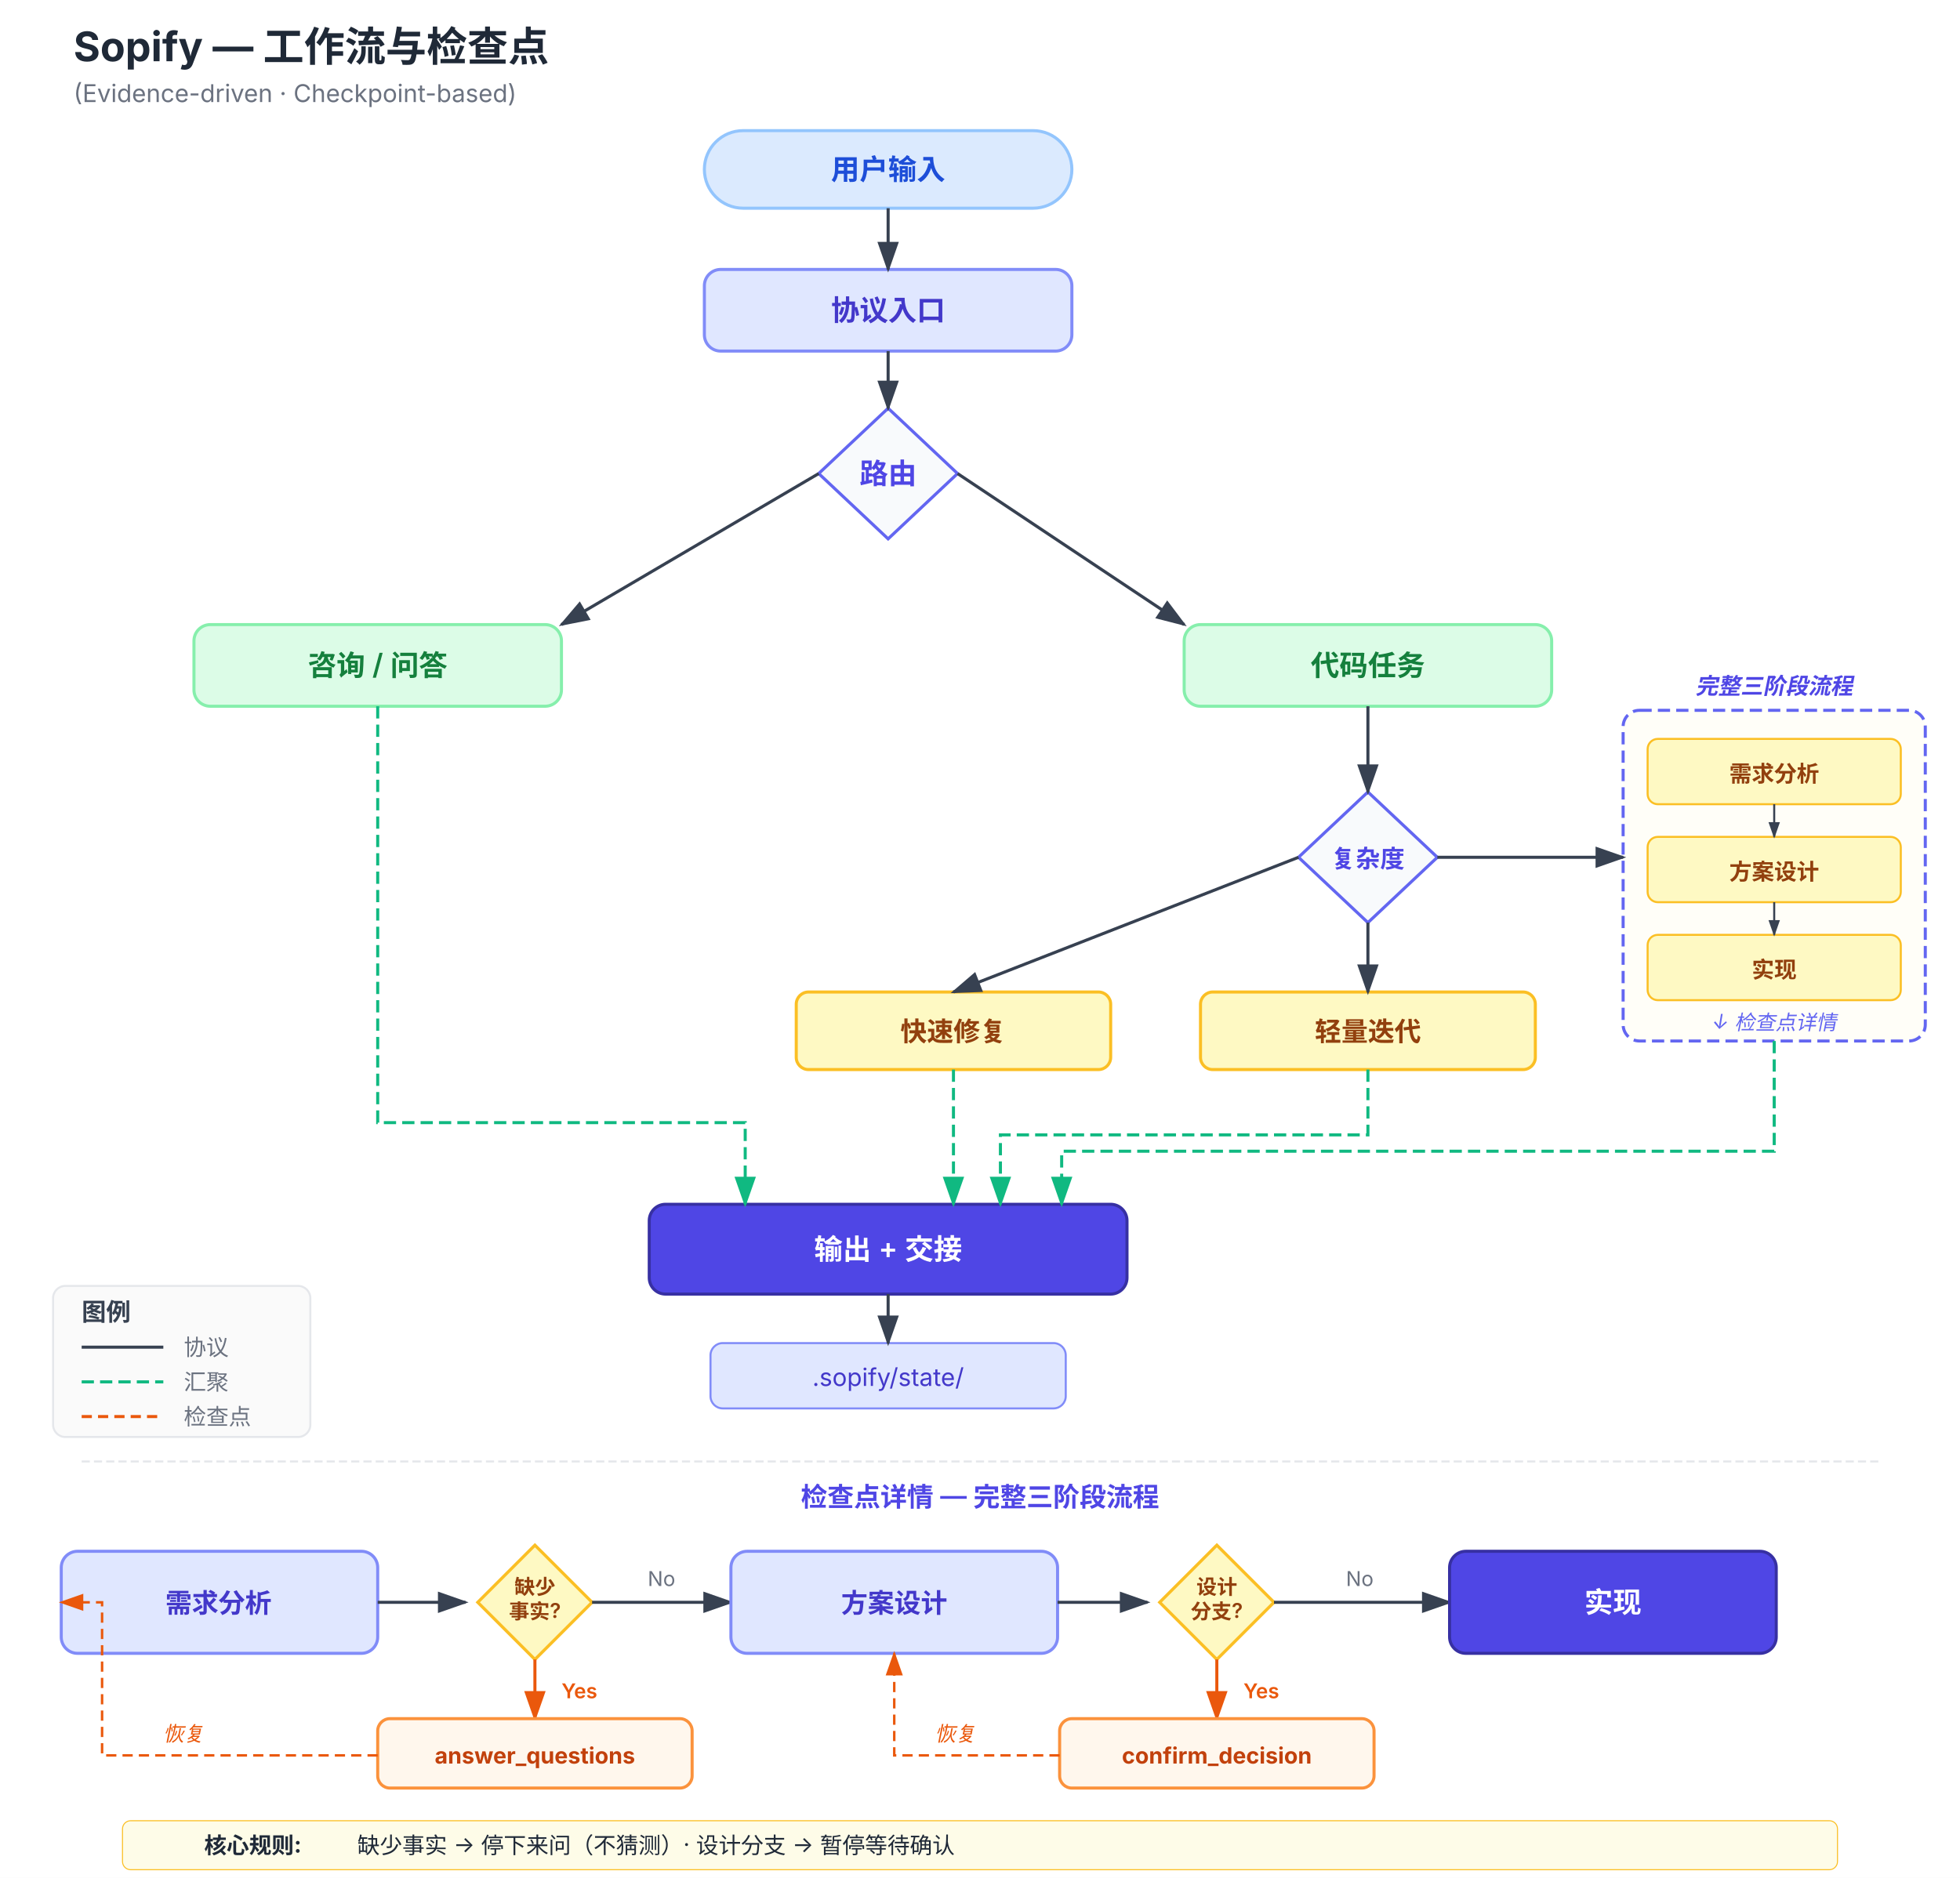
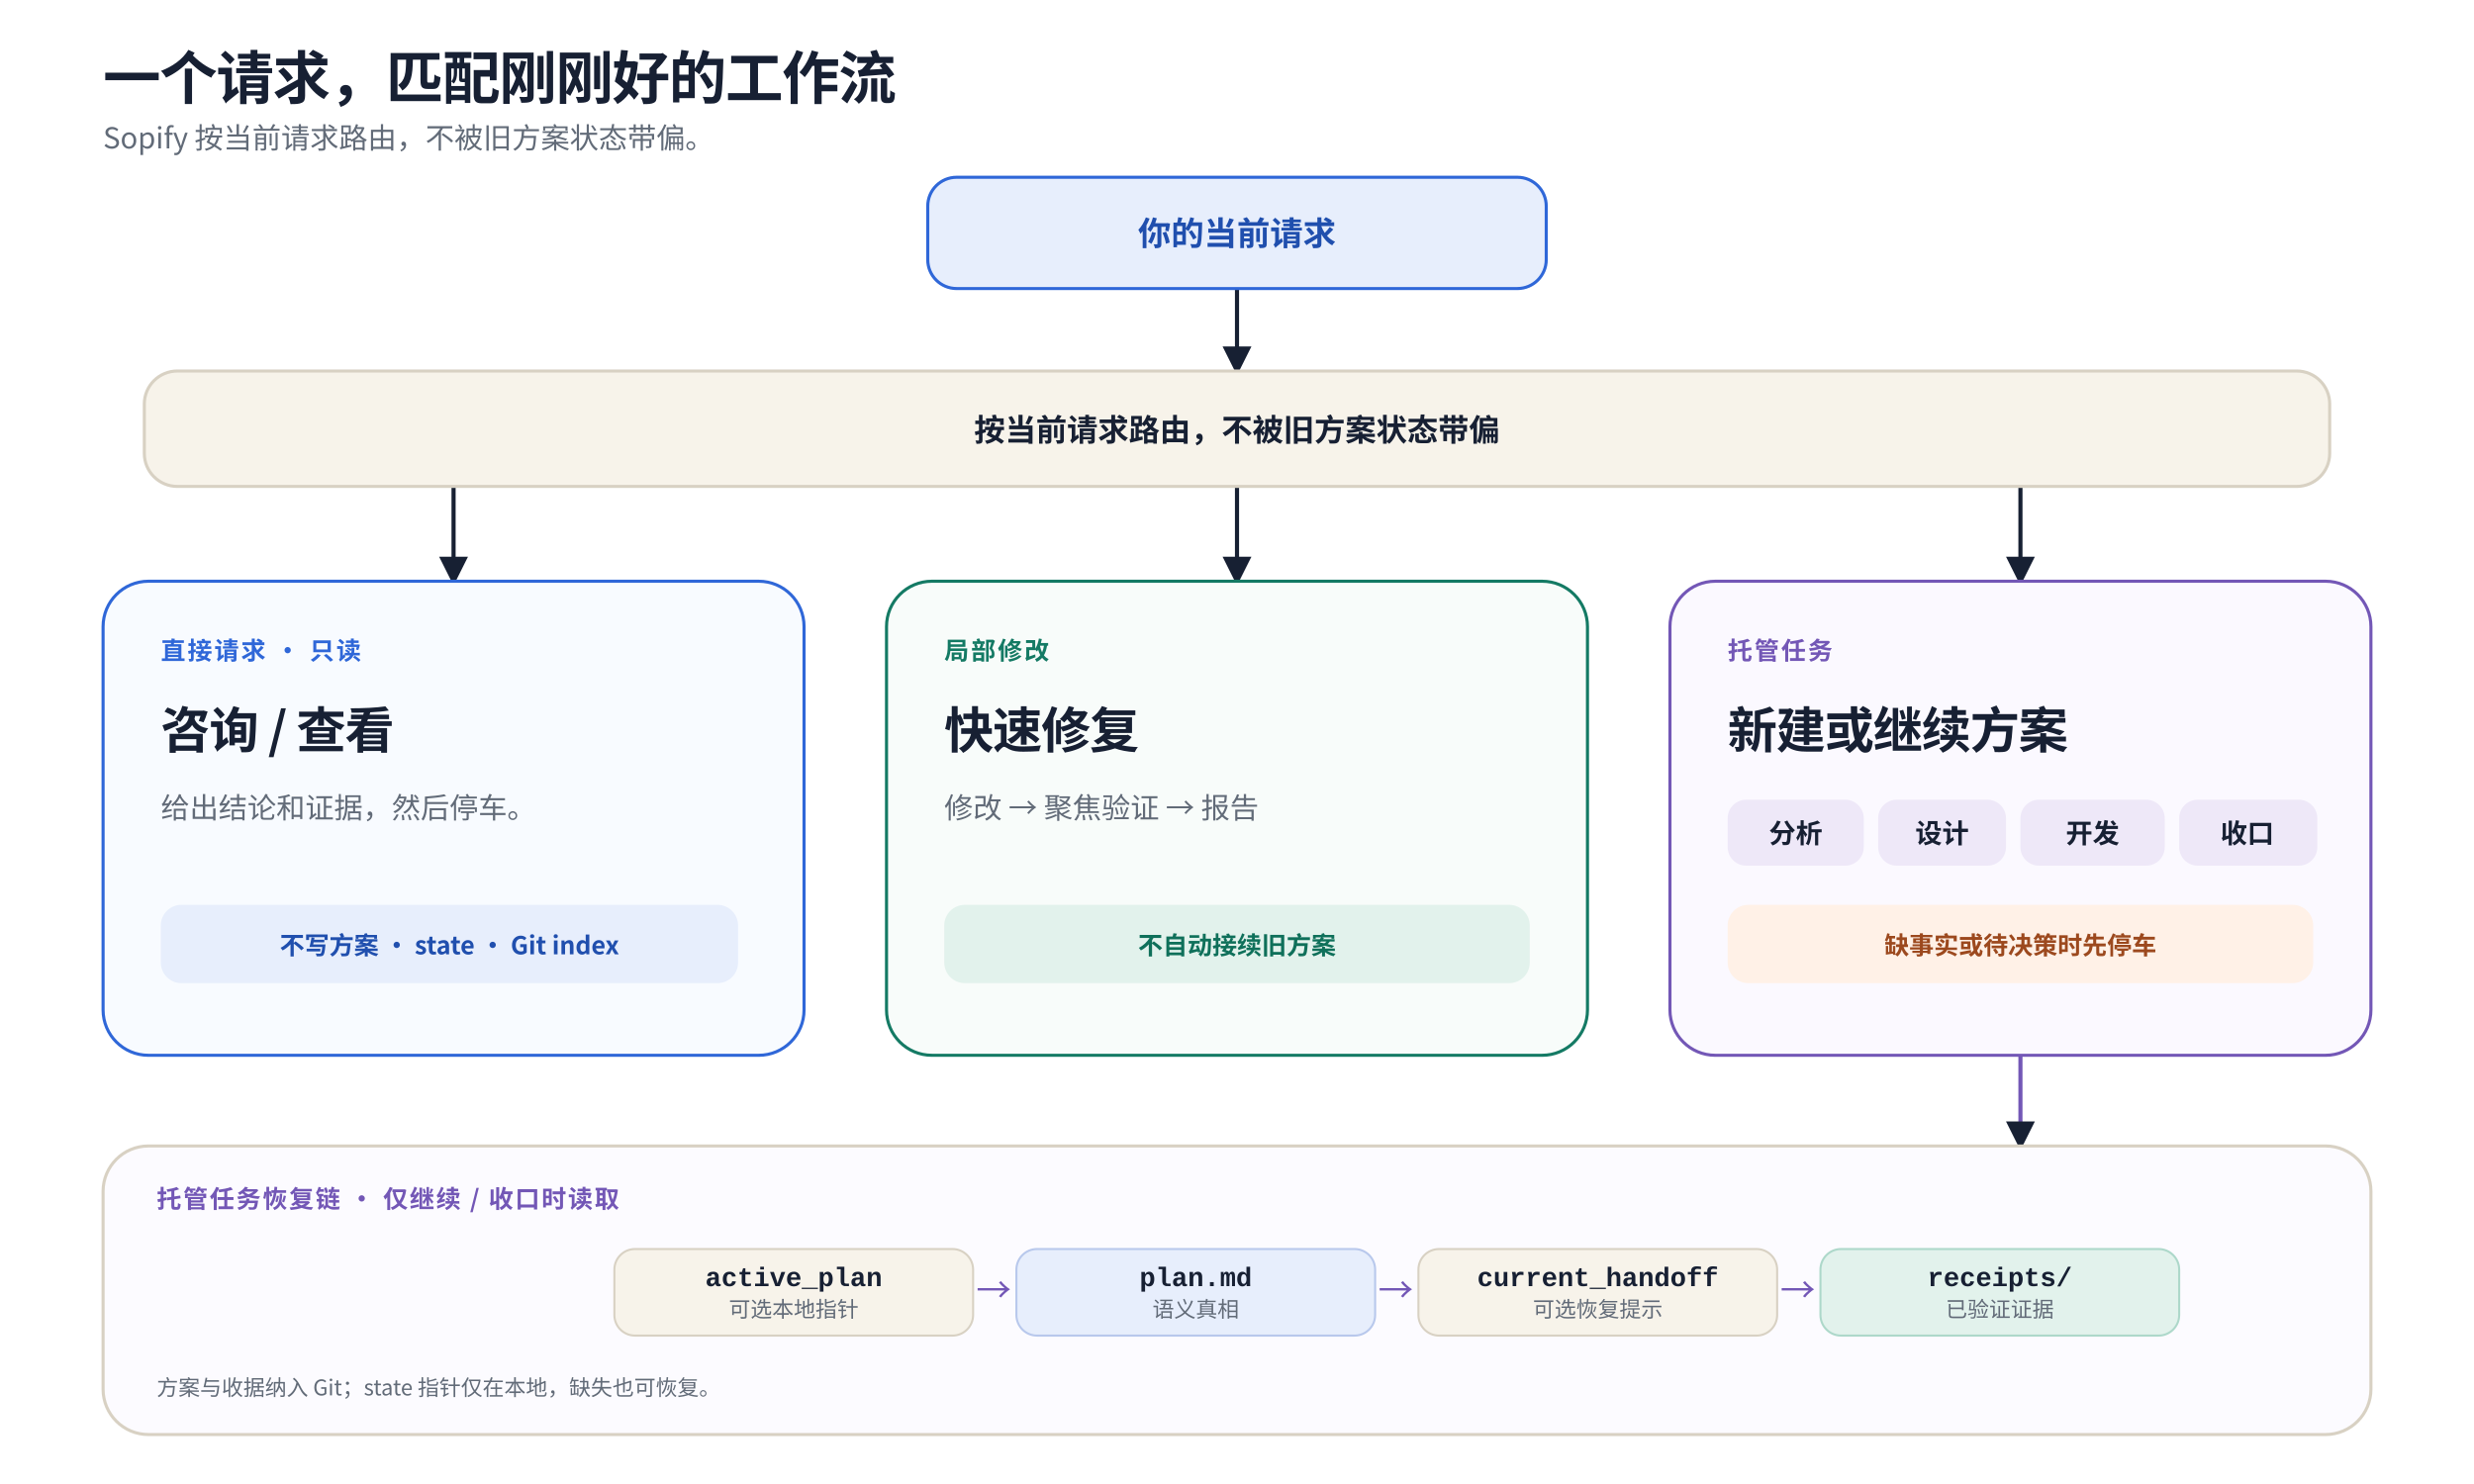
- <svg xmlns="http://www.w3.org/2000/svg" viewBox="0 0 960 920">
-   <style>
-   text { font-family: -apple-system, BlinkMacSystemFont, 'Segoe UI', 'PingFang SC', 'Microsoft YaHei', sans-serif; }
- </style>
+ <svg xmlns="http://www.w3.org/2000/svg" viewBox="0 0 1200 720" role="img" aria-labelledby="title desc" data-quality-profile="showcase" data-max-bends-per-edge="2" data-max-total-bends="8" data-max-route-stretch="1.35" data-max-bridged-crossings="0" data-min-node-gap="40" data-min-container-gutter="20" data-min-label-clearance="4" data-min-segment-length="16">
  <defs>
-     <marker id="arr" viewBox="0 0 10 7" refX="9" refY="3.5" markerWidth="10" markerHeight="7" orient="auto">
-       <polygon points="0 0, 10 3.5, 0 7" fill="#374151" />
+     <marker id="arrow-ink" viewBox="0 0 10 10" refX="8.5" refY="5" markerWidth="7" markerHeight="7" orient="auto-start-reverse">
+       <path d="M 0 0 L 10 5 L 0 10 z" fill="#172033" />
    </marker>
-     <marker id="arr-sm" viewBox="0 0 10 7" refX="9" refY="3.5" markerWidth="8" markerHeight="6" orient="auto">
-       <polygon points="0 0, 10 3.5, 0 7" fill="#374151" />
-     </marker>
-     <marker id="arr-g" viewBox="0 0 10 7" refX="9" refY="3.5" markerWidth="10" markerHeight="7" orient="auto">
-       <polygon points="0 0, 10 3.5, 0 7" fill="#10b981" />
-     </marker>
-     <marker id="arr-o" viewBox="0 0 10 7" refX="9" refY="3.5" markerWidth="10" markerHeight="7" orient="auto">
-       <polygon points="0 0, 10 3.5, 0 7" fill="#ea580c" />
-     </marker>
+     <style>
+       .sans { font-family: -apple-system, BlinkMacSystemFont, "PingFang SC", "Noto Sans CJK SC", "Microsoft YaHei", sans-serif; }
+       .mono { font-family: "SFMono-Regular", Consolas, "Liberation Mono", monospace; }
+       .title { font-size: 28px; font-weight: 760; letter-spacing: -0.02em; fill: #172033; }
+       .subtitle { font-size: 14px; fill: #626b78; }
+       .lane { font-size: 12px; font-weight: 760; letter-spacing: 0.08em; }
+       .name { font-size: 24px; font-weight: 760; letter-spacing: -0.02em; fill: #172033; }
+       .copy { font-size: 14px; fill: #626b78; }
+       .badge { font-size: 12px; font-weight: 680; }
+       .step { font-size: 13px; font-weight: 700; fill: #172033; }
+       .rail-title { font-size: 12px; font-weight: 760; letter-spacing: 0.07em; fill: #7357b6; }
+       .rail-name { font-size: 13px; font-weight: 720; fill: #172033; }
+       .rail-copy { font-size: 10.5px; fill: #626b78; }
+     </style>
  </defs>
-   <rect width="960" height="920" fill="#ffffff" />
-   <text x="36" y="30" font-size="20" font-weight="700" fill="#1f2937">Sopify — 工作流与检查点</text>
-   <text x="36" y="50" font-size="12" fill="#6b7280">(Evidence-driven · Checkpoint-based)</text>
-   <rect x="345" y="64" width="180" height="38" rx="19" fill="#dbeafe" stroke="#93c5fd" stroke-width="1.5" />
-   <text x="435" y="88" text-anchor="middle" font-size="14" font-weight="600" fill="#1d4ed8">用户输入</text>
-   <rect x="345" y="132" width="180" height="40" rx="8" fill="#e0e7ff" stroke="#818cf8" stroke-width="1.5" />
-   <text x="435" y="157" text-anchor="middle" font-size="14" font-weight="600" fill="#4338ca">协议入口</text>
-   <path d="M435,200 L469,232 L435,264 L401,232Z" fill="#f8fafc" stroke="#6366f1" stroke-width="1.5" />
-   <text x="435" y="237" text-anchor="middle" font-size="14" font-weight="600" fill="#4f46e5">路由</text>
-   <rect x="95" y="306" width="180" height="40" rx="8" fill="#dcfce7" stroke="#86efac" stroke-width="1.5" />
-   <text x="185" y="331" text-anchor="middle" font-size="14" font-weight="600" fill="#15803d">咨询 / 问答</text>
-   <rect x="580" y="306" width="180" height="40" rx="8" fill="#dcfce7" stroke="#86efac" stroke-width="1.5" />
-   <text x="670" y="331" text-anchor="middle" font-size="14" font-weight="600" fill="#15803d">代码任务</text>
-   <path d="M670,388 L704,420 L670,452 L636,420Z" fill="#f8fafc" stroke="#6366f1" stroke-width="1.5" />
-   <text x="670" y="425" text-anchor="middle" font-size="12" font-weight="600" fill="#4f46e5">复杂度</text>
-   <rect x="390" y="486" width="154" height="38" rx="6" fill="#fef9c3" stroke="#fbbf24" stroke-width="1.5" />
-   <text x="467" y="510" text-anchor="middle" font-size="13" font-weight="600" fill="#92400e">快速修复</text>
-   <rect x="588" y="486" width="164" height="38" rx="6" fill="#fef9c3" stroke="#fbbf24" stroke-width="1.5" />
-   <text x="670" y="510" text-anchor="middle" font-size="13" font-weight="600" fill="#92400e">轻量迭代</text>
-   <rect x="795" y="348" width="148" height="162" rx="8" fill="#fefce8" fill-opacity="0.3" stroke="#6366f1" stroke-width="1.5" stroke-dasharray="6,3" />
-   <text x="869" y="340" text-anchor="middle" font-size="11" font-weight="600" fill="#4f46e5" font-style="italic">完整三阶段流程</text>
-   <rect x="807" y="362" width="124" height="32" rx="5" fill="#fef9c3" stroke="#fbbf24" stroke-width="1" />
-   <text x="869" y="383" text-anchor="middle" font-size="11" font-weight="600" fill="#92400e">需求分析</text>
-   <rect x="807" y="410" width="124" height="32" rx="5" fill="#fef9c3" stroke="#fbbf24" stroke-width="1" />
-   <text x="869" y="431" text-anchor="middle" font-size="11" font-weight="600" fill="#92400e">方案设计</text>
-   <rect x="807" y="458" width="124" height="32" rx="5" fill="#fef9c3" stroke="#fbbf24" stroke-width="1" />
-   <text x="869" y="479" text-anchor="middle" font-size="11" font-weight="600" fill="#92400e">实现</text>
-   <text x="869" y="504" text-anchor="middle" font-size="10" fill="#6366f1" font-style="italic">↓ 检查点详情</text>
-   <rect x="318" y="590" width="234" height="44" rx="8" fill="#4f46e5" stroke="#3730a3" stroke-width="1.5" />
-   <text x="435" y="617" text-anchor="middle" font-size="14" font-weight="600" fill="#ffffff">输出 + 交接</text>
-   <rect x="348" y="658" width="174" height="32" rx="6" fill="#e0e7ff" stroke="#818cf8" stroke-width="1" />
-   <text x="435" y="679" text-anchor="middle" font-size="12" fill="#4338ca">.sopify/state/</text>
-   <line x1="435" y1="102" x2="435" y2="132" stroke="#374151" stroke-width="1.5" marker-end="url(#arr)" />
-   <line x1="435" y1="172" x2="435" y2="200" stroke="#374151" stroke-width="1.5" marker-end="url(#arr)" />
-   <line x1="401" y1="232" x2="275" y2="306" stroke="#374151" stroke-width="1.5" marker-end="url(#arr)" />
-   <line x1="469" y1="232" x2="580" y2="306" stroke="#374151" stroke-width="1.5" marker-end="url(#arr)" />
-   <line x1="670" y1="346" x2="670" y2="388" stroke="#374151" stroke-width="1.5" marker-end="url(#arr)" />
-   <line x1="636" y1="420" x2="467" y2="486" stroke="#374151" stroke-width="1.5" marker-end="url(#arr)" />
-   <line x1="670" y1="452" x2="670" y2="486" stroke="#374151" stroke-width="1.5" marker-end="url(#arr)" />
-   <line x1="704" y1="420" x2="795" y2="420" stroke="#374151" stroke-width="1.5" marker-end="url(#arr)" />
-   <line x1="869" y1="394" x2="869" y2="410" stroke="#374151" stroke-width="1" marker-end="url(#arr-sm)" />
-   <line x1="869" y1="442" x2="869" y2="458" stroke="#374151" stroke-width="1" marker-end="url(#arr-sm)" />
-   <line x1="435" y1="634" x2="435" y2="658" stroke="#374151" stroke-width="1.5" marker-end="url(#arr)" />
-   <path d="M185,346 L185,550 L365,550 L365,590" fill="none" stroke="#10b981" stroke-width="1.5" stroke-dasharray="6,3" marker-end="url(#arr-g)" />
-   <path d="M467,524 L467,590" fill="none" stroke="#10b981" stroke-width="1.5" stroke-dasharray="6,3" marker-end="url(#arr-g)" />
-   <path d="M670,524 L670,556 L490,556 L490,590" fill="none" stroke="#10b981" stroke-width="1.5" stroke-dasharray="6,3" marker-end="url(#arr-g)" />
-   <path d="M869,510 L869,564 L520,564 L520,590" fill="none" stroke="#10b981" stroke-width="1.5" stroke-dasharray="6,3" marker-end="url(#arr-g)" />
-   <line x1="40" y1="716" x2="920" y2="716" stroke="#e5e7eb" stroke-width="1" stroke-dasharray="4,2" />
-   <text x="480" y="738" text-anchor="middle" font-size="13" font-weight="600" fill="#4f46e5">检查点详情 — 完整三阶段流程</text>
-   <rect x="30" y="760" width="155" height="50" rx="8" fill="#e0e7ff" stroke="#818cf8" stroke-width="1.5" />
-   <text x="107" y="790" text-anchor="middle" font-size="13" font-weight="600" fill="#4338ca">需求分析</text>
-   <line x1="185" y1="785" x2="228" y2="785" stroke="#374151" stroke-width="1.5" marker-end="url(#arr)" />
-   <path d="M262,757 L290,785 L262,813 L234,785Z" fill="#fef9c3" stroke="#fbbf24" stroke-width="1.5" />
-   <text x="262" y="781" text-anchor="middle" font-size="10" font-weight="600" fill="#92400e">缺少</text>
-   <text x="262" y="793" text-anchor="middle" font-size="10" font-weight="600" fill="#92400e">事实?</text>
-   <line x1="290" y1="785" x2="358" y2="785" stroke="#374151" stroke-width="1.5" marker-end="url(#arr)" />
-   <text x="324" y="777" text-anchor="middle" font-size="10" fill="#6b7280">No</text>
-   <rect x="358" y="760" width="160" height="50" rx="8" fill="#e0e7ff" stroke="#818cf8" stroke-width="1.5" />
-   <text x="438" y="790" text-anchor="middle" font-size="13" font-weight="600" fill="#4338ca">方案设计</text>
-   <line x1="518" y1="785" x2="562" y2="785" stroke="#374151" stroke-width="1.5" marker-end="url(#arr)" />
-   <path d="M596,757 L624,785 L596,813 L568,785Z" fill="#fef9c3" stroke="#fbbf24" stroke-width="1.5" />
-   <text x="596" y="781" text-anchor="middle" font-size="10" font-weight="600" fill="#92400e">设计</text>
-   <text x="596" y="793" text-anchor="middle" font-size="10" font-weight="600" fill="#92400e">分支?</text>
-   <line x1="624" y1="785" x2="710" y2="785" stroke="#374151" stroke-width="1.5" marker-end="url(#arr)" />
-   <text x="666" y="777" text-anchor="middle" font-size="10" fill="#6b7280">No</text>
-   <rect x="710" y="760" width="160" height="50" rx="8" fill="#4f46e5" stroke="#3730a3" stroke-width="1.5" />
-   <text x="790" y="790" text-anchor="middle" font-size="14" font-weight="600" fill="#ffffff">实现</text>
-   <line x1="262" y1="813" x2="262" y2="842" stroke="#ea580c" stroke-width="1.5" marker-end="url(#arr-o)" />
-   <text x="275" y="832" font-size="10" font-weight="600" fill="#ea580c">Yes</text>
-   <line x1="596" y1="813" x2="596" y2="842" stroke="#ea580c" stroke-width="1.5" marker-end="url(#arr-o)" />
-   <text x="609" y="832" font-size="10" font-weight="600" fill="#ea580c">Yes</text>
-   <rect x="185" y="842" width="154" height="34" rx="6" fill="#fff7ed" stroke="#fb923c" stroke-width="1.5" />
-   <text x="262" y="864" text-anchor="middle" font-size="11" font-weight="700" fill="#c2410c">answer_questions</text>
-   <rect x="519" y="842" width="154" height="34" rx="6" fill="#fff7ed" stroke="#fb923c" stroke-width="1.5" />
-   <text x="596" y="864" text-anchor="middle" font-size="11" font-weight="700" fill="#c2410c">confirm_decision</text>
-   <path d="M185,860 L50,860 L50,785 L30,785" fill="none" stroke="#ea580c" stroke-width="1.2" stroke-dasharray="5,3" marker-end="url(#arr-o)" />
-   <text x="80" y="853" font-size="10" font-style="italic" fill="#ea580c">恢复</text>
-   <path d="M519,860 L438,860 L438,810" fill="none" stroke="#ea580c" stroke-width="1.2" stroke-dasharray="5,3" marker-end="url(#arr-o)" />
-   <text x="458" y="853" font-size="10" font-style="italic" fill="#ea580c">恢复</text>
-   <rect x="60" y="892" width="840" height="24" rx="4" fill="#fefce8" stroke="#fbbf24" stroke-width="0.5" />
-   <text x="100" y="908" font-size="11" font-weight="700" fill="#1f2937">核心规则:</text>
-   <text x="175" y="908" font-size="11" fill="#1f2937">缺少事实 → 停下来问（不猜测）· 设计分支 → 暂停等待确认</text>
-   <rect x="26" y="630" width="126" height="74" rx="6" fill="#fafafa" stroke="#e5e7eb" stroke-width="1" />
-   <text x="40" y="647" font-size="12" font-weight="600" fill="#374151">图例</text>
-   <line x1="40" y1="660" x2="80" y2="660" stroke="#374151" stroke-width="1.5" />
-   <text x="90" y="664" font-size="11" fill="#6b7280">协议</text>
-   <line x1="40" y1="677" x2="80" y2="677" stroke="#10b981" stroke-width="1.5" stroke-dasharray="6,3" />
-   <text x="90" y="681" font-size="11" fill="#6b7280">汇聚</text>
-   <line x1="40" y1="694" x2="80" y2="694" stroke="#ea580c" stroke-width="1.5" stroke-dasharray="5,3" />
-   <text x="90" y="698" font-size="11" fill="#6b7280">检查点</text>
+   <rect width="1200" height="720" fill="#ffffff" data-graph-role="background" />
+   <text x="50" y="48" class="sans title">一个请求，匹配刚刚好的工作流</text>
+   <text x="50" y="72" class="sans subtitle">Sopify 按当前请求路由，不被旧方案状态带偏。</text>
+   <path id="request-to-route" data-graph-role="edge" data-edge-id="request-to-route" data-source="request" data-target="route" data-bends="0" data-route-stretch="1" d="M 600 140 V 180" fill="none" stroke="#172033" stroke-width="2" marker-end="url(#arrow-ink)" />
+   <path id="route-to-direct" data-graph-role="edge" data-edge-id="route-to-direct" data-source="route" data-target="direct" data-bends="0" data-route-stretch="1" d="M 220 236 V 282" fill="none" stroke="#172033" stroke-width="2" marker-end="url(#arrow-ink)" />
+   <path id="route-to-quick" data-graph-role="edge" data-edge-id="route-to-quick" data-source="route" data-target="quick" data-bends="0" data-route-stretch="1" d="M 600 236 V 282" fill="none" stroke="#172033" stroke-width="2" marker-end="url(#arrow-ink)" />
+   <path id="route-to-managed" data-graph-role="edge" data-edge-id="route-to-managed" data-source="route" data-target="managed" data-bends="0" data-route-stretch="1" d="M 980 236 V 282" fill="none" stroke="#172033" stroke-width="2" marker-end="url(#arrow-ink)" />
+   <path id="managed-to-resume" data-graph-role="edge" data-edge-id="managed-to-resume" data-source="managed" data-target="resume-rail" data-bends="0" data-route-stretch="1" d="M 980 512 V 556" fill="none" stroke="#7357b6" stroke-width="2" marker-end="url(#arrow-ink)" />
+   <rect id="request" data-node-id="request" data-graph-role="node" x="450" y="86" width="300" height="54" rx="14" fill="#e7eefc" stroke="#2f67d8" stroke-width="1.5" />
+   <text x="600" y="119" text-anchor="middle" class="sans" font-size="16" font-weight="720" fill="#204fae">你的当前请求</text>
+   <rect id="route" data-node-id="route" data-graph-role="node" x="70" y="180" width="1060" height="56" rx="16" fill="#f7f3ea" stroke="#d8d1c3" stroke-width="1.5" />
+   <text x="600" y="214" text-anchor="middle" class="sans" font-size="15" font-weight="720" fill="#172033">按当前请求路由，不被旧方案状态带偏</text>
+   <rect id="direct" data-node-id="direct" data-graph-role="node" x="50" y="282" width="340" height="230" rx="22" fill="#f8fbff" stroke="#2f67d8" stroke-width="1.5" />
+   <text x="78" y="320" class="sans lane" fill="#2f67d8">直接请求 · 只读</text>
+   <text x="78" y="363" class="sans name">咨询 / 查看</text>
+   <text x="78" y="397" class="sans copy">给出结论和证据，然后停车。</text>
+   <rect x="78" y="439" width="280" height="38" rx="10" fill="#e7eefc" data-graph-role="reserved" />
+   <text x="218" y="463" text-anchor="middle" class="sans badge" fill="#204fae">不写方案 · state · Git index</text>
+   <rect id="quick" data-node-id="quick" data-graph-role="node" x="430" y="282" width="340" height="230" rx="22" fill="#f8fcfa" stroke="#147a64" stroke-width="1.5" />
+   <text x="458" y="320" class="sans lane" fill="#147a64">局部修改</text>
+   <text x="458" y="363" class="sans name">快速修复</text>
+   <text x="458" y="397" class="sans copy">修改 → 聚焦验证 → 报告</text>
+   <rect x="458" y="439" width="284" height="38" rx="10" fill="#e2f2ec" data-graph-role="reserved" />
+   <text x="600" y="463" text-anchor="middle" class="sans badge" fill="#0f705a">不自动接续旧方案</text>
+   <rect id="managed" data-node-id="managed" data-graph-role="node" x="810" y="282" width="340" height="230" rx="22" fill="#fbf9ff" stroke="#7357b6" stroke-width="1.5" />
+   <text x="838" y="320" class="sans lane" fill="#7357b6">托管任务</text>
+   <text x="838" y="363" class="sans name">新建或继续方案</text>
+   <g data-graph-role="decoration">
+     <rect x="838" y="388" width="66" height="32" rx="9" fill="#eee8f8" />
+     <rect x="911" y="388" width="62" height="32" rx="9" fill="#eee8f8" />
+     <rect x="980" y="388" width="70" height="32" rx="9" fill="#eee8f8" />
+     <rect x="1057" y="388" width="67" height="32" rx="9" fill="#eee8f8" />
+     <text x="871" y="409" text-anchor="middle" class="sans step">分析</text>
+     <text x="942" y="409" text-anchor="middle" class="sans step">设计</text>
+     <text x="1015" y="409" text-anchor="middle" class="sans step">开发</text>
+     <text x="1090" y="409" text-anchor="middle" class="sans step">收口</text>
+   </g>
+   <rect x="838" y="439" width="284" height="38" rx="10" fill="#fff1e7" data-graph-role="reserved" />
+   <text x="980" y="463" text-anchor="middle" class="sans badge" fill="#9c491e">缺事实或待决策时先停车</text>
+   <rect id="resume-rail" data-graph-role="container" x="50" y="556" width="1100" height="140" rx="22" fill="#fcfbff" stroke="#d8d1c3" stroke-width="1.5" />
+   <text x="76" y="586" class="sans rail-title">托管任务恢复链 · 仅继续 / 收口时读取</text>
+   <g data-graph-role="decoration">
+     <rect x="298" y="606" width="174" height="42" rx="10" fill="#f7f3ea" stroke="#d8d1c3" />
+     <rect x="493" y="606" width="174" height="42" rx="10" fill="#e7eefc" stroke="#b8c8ec" />
+     <rect x="688" y="606" width="174" height="42" rx="10" fill="#f7f3ea" stroke="#d8d1c3" />
+     <rect x="883" y="606" width="174" height="42" rx="10" fill="#e2f2ec" stroke="#add8ca" />
+     <text x="385" y="624" text-anchor="middle" class="mono rail-name">active_plan</text>
+     <text x="385" y="639" text-anchor="middle" class="sans rail-copy">可选本地指针</text>
+     <text x="580" y="624" text-anchor="middle" class="mono rail-name">plan.md</text>
+     <text x="580" y="639" text-anchor="middle" class="sans rail-copy">语义真相</text>
+     <text x="775" y="624" text-anchor="middle" class="mono rail-name">current_handoff</text>
+     <text x="775" y="639" text-anchor="middle" class="sans rail-copy">可选恢复提示</text>
+     <text x="970" y="624" text-anchor="middle" class="mono rail-name">receipts/</text>
+     <text x="970" y="639" text-anchor="middle" class="sans rail-copy">已验证证据</text>
+     <text x="482" y="632" text-anchor="middle" class="sans" font-size="17" fill="#7357b6">→</text>
+     <text x="677" y="632" text-anchor="middle" class="sans" font-size="17" fill="#7357b6">→</text>
+     <text x="872" y="632" text-anchor="middle" class="sans" font-size="17" fill="#7357b6">→</text>
+   </g>
+   <text x="76" y="677" class="sans rail-copy">方案与收据纳入 Git；state 指针仅在本地，缺失也可恢复。</text>
</svg>
